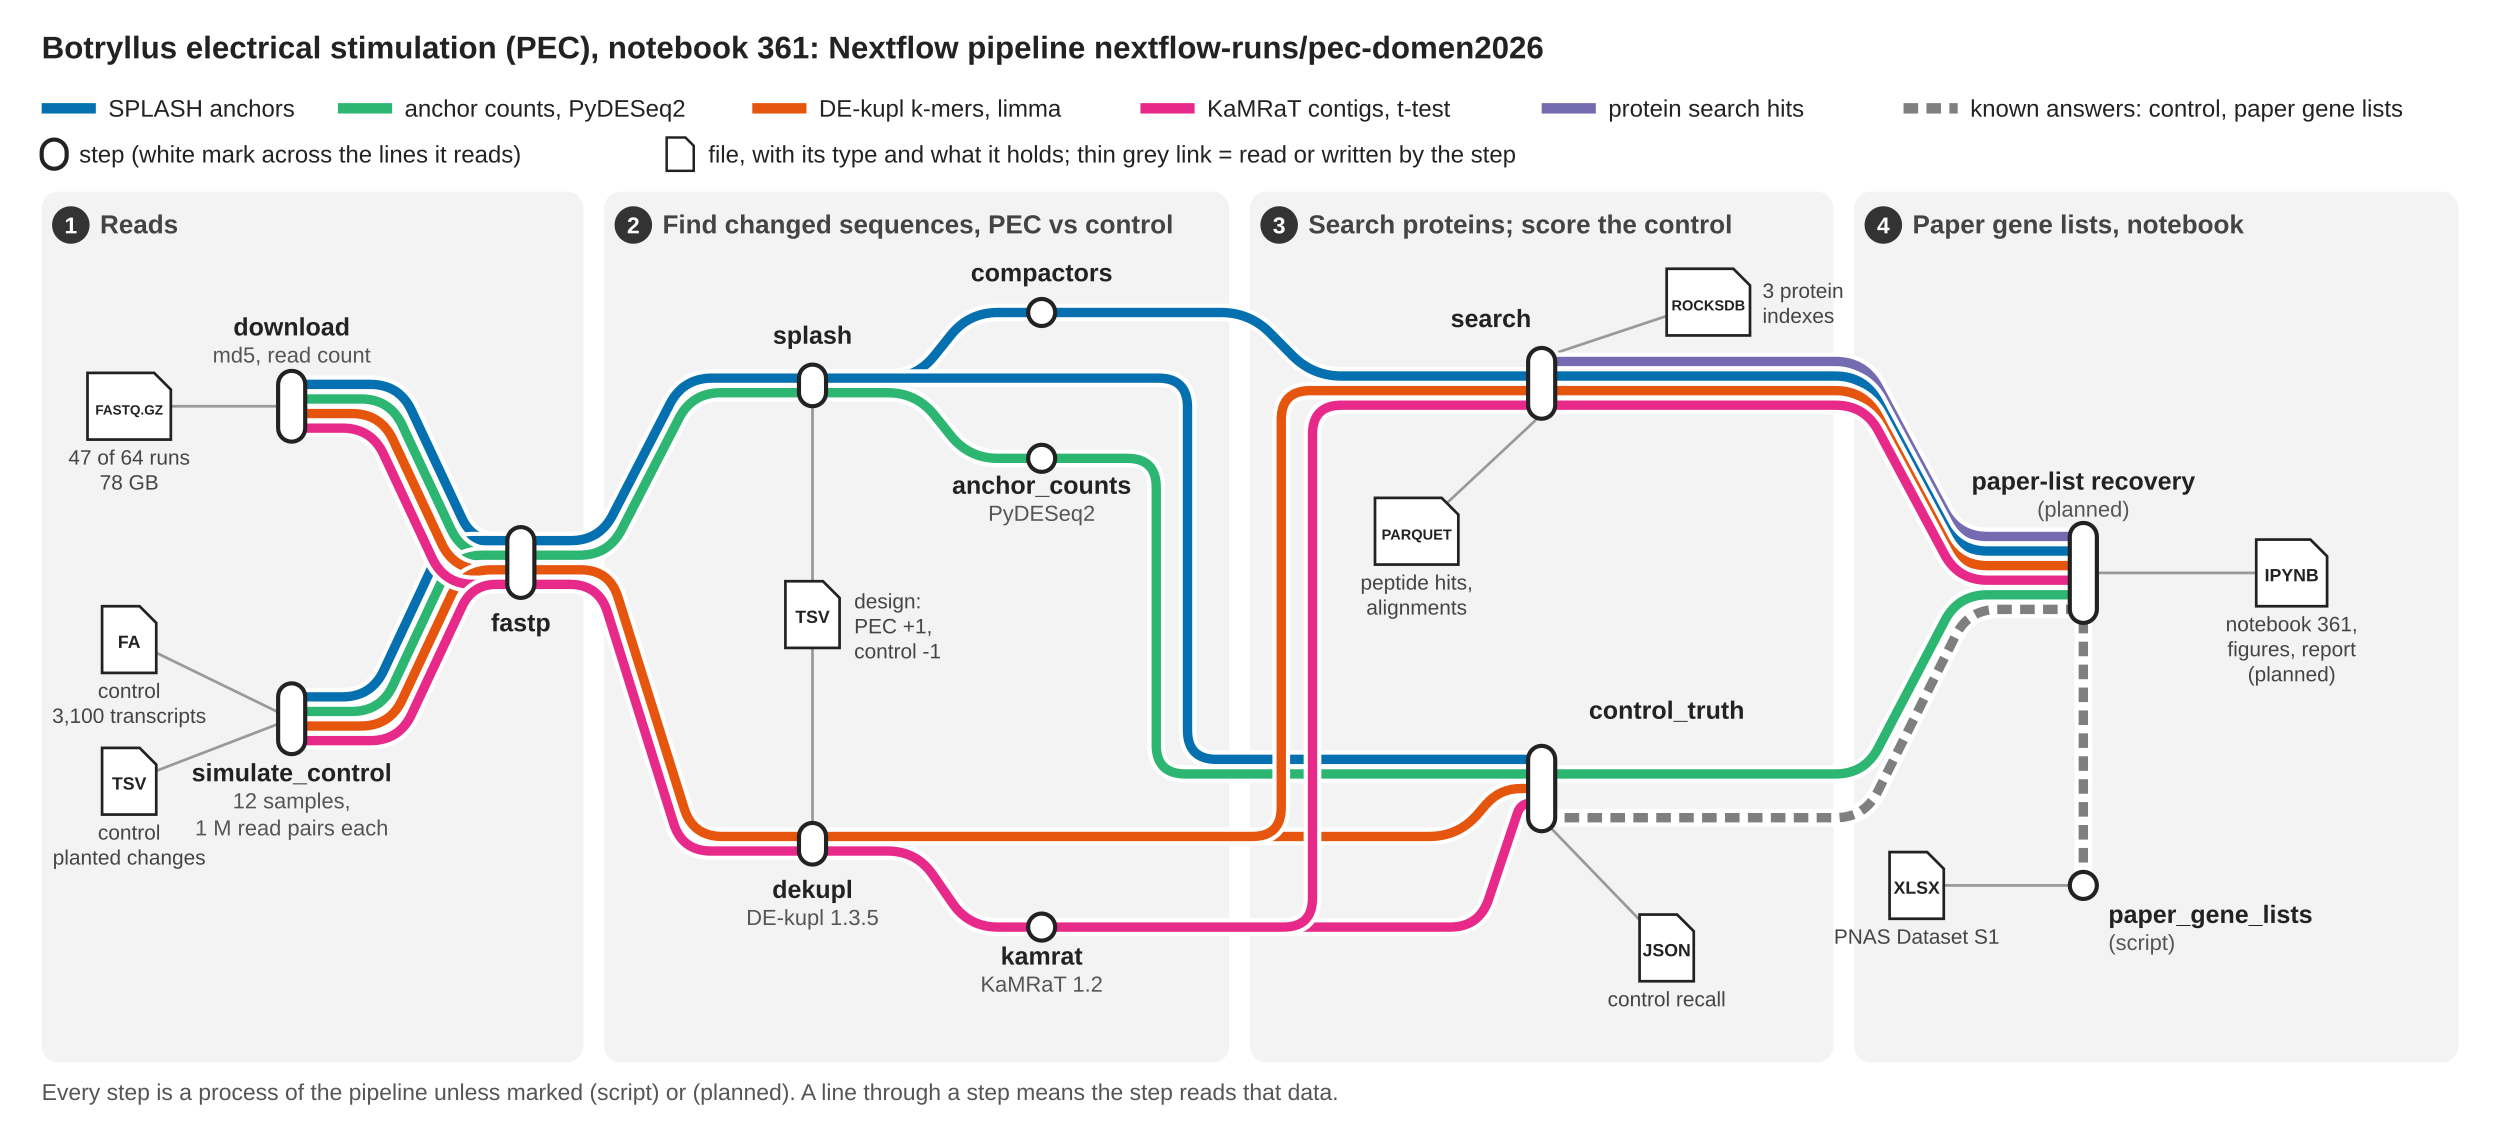
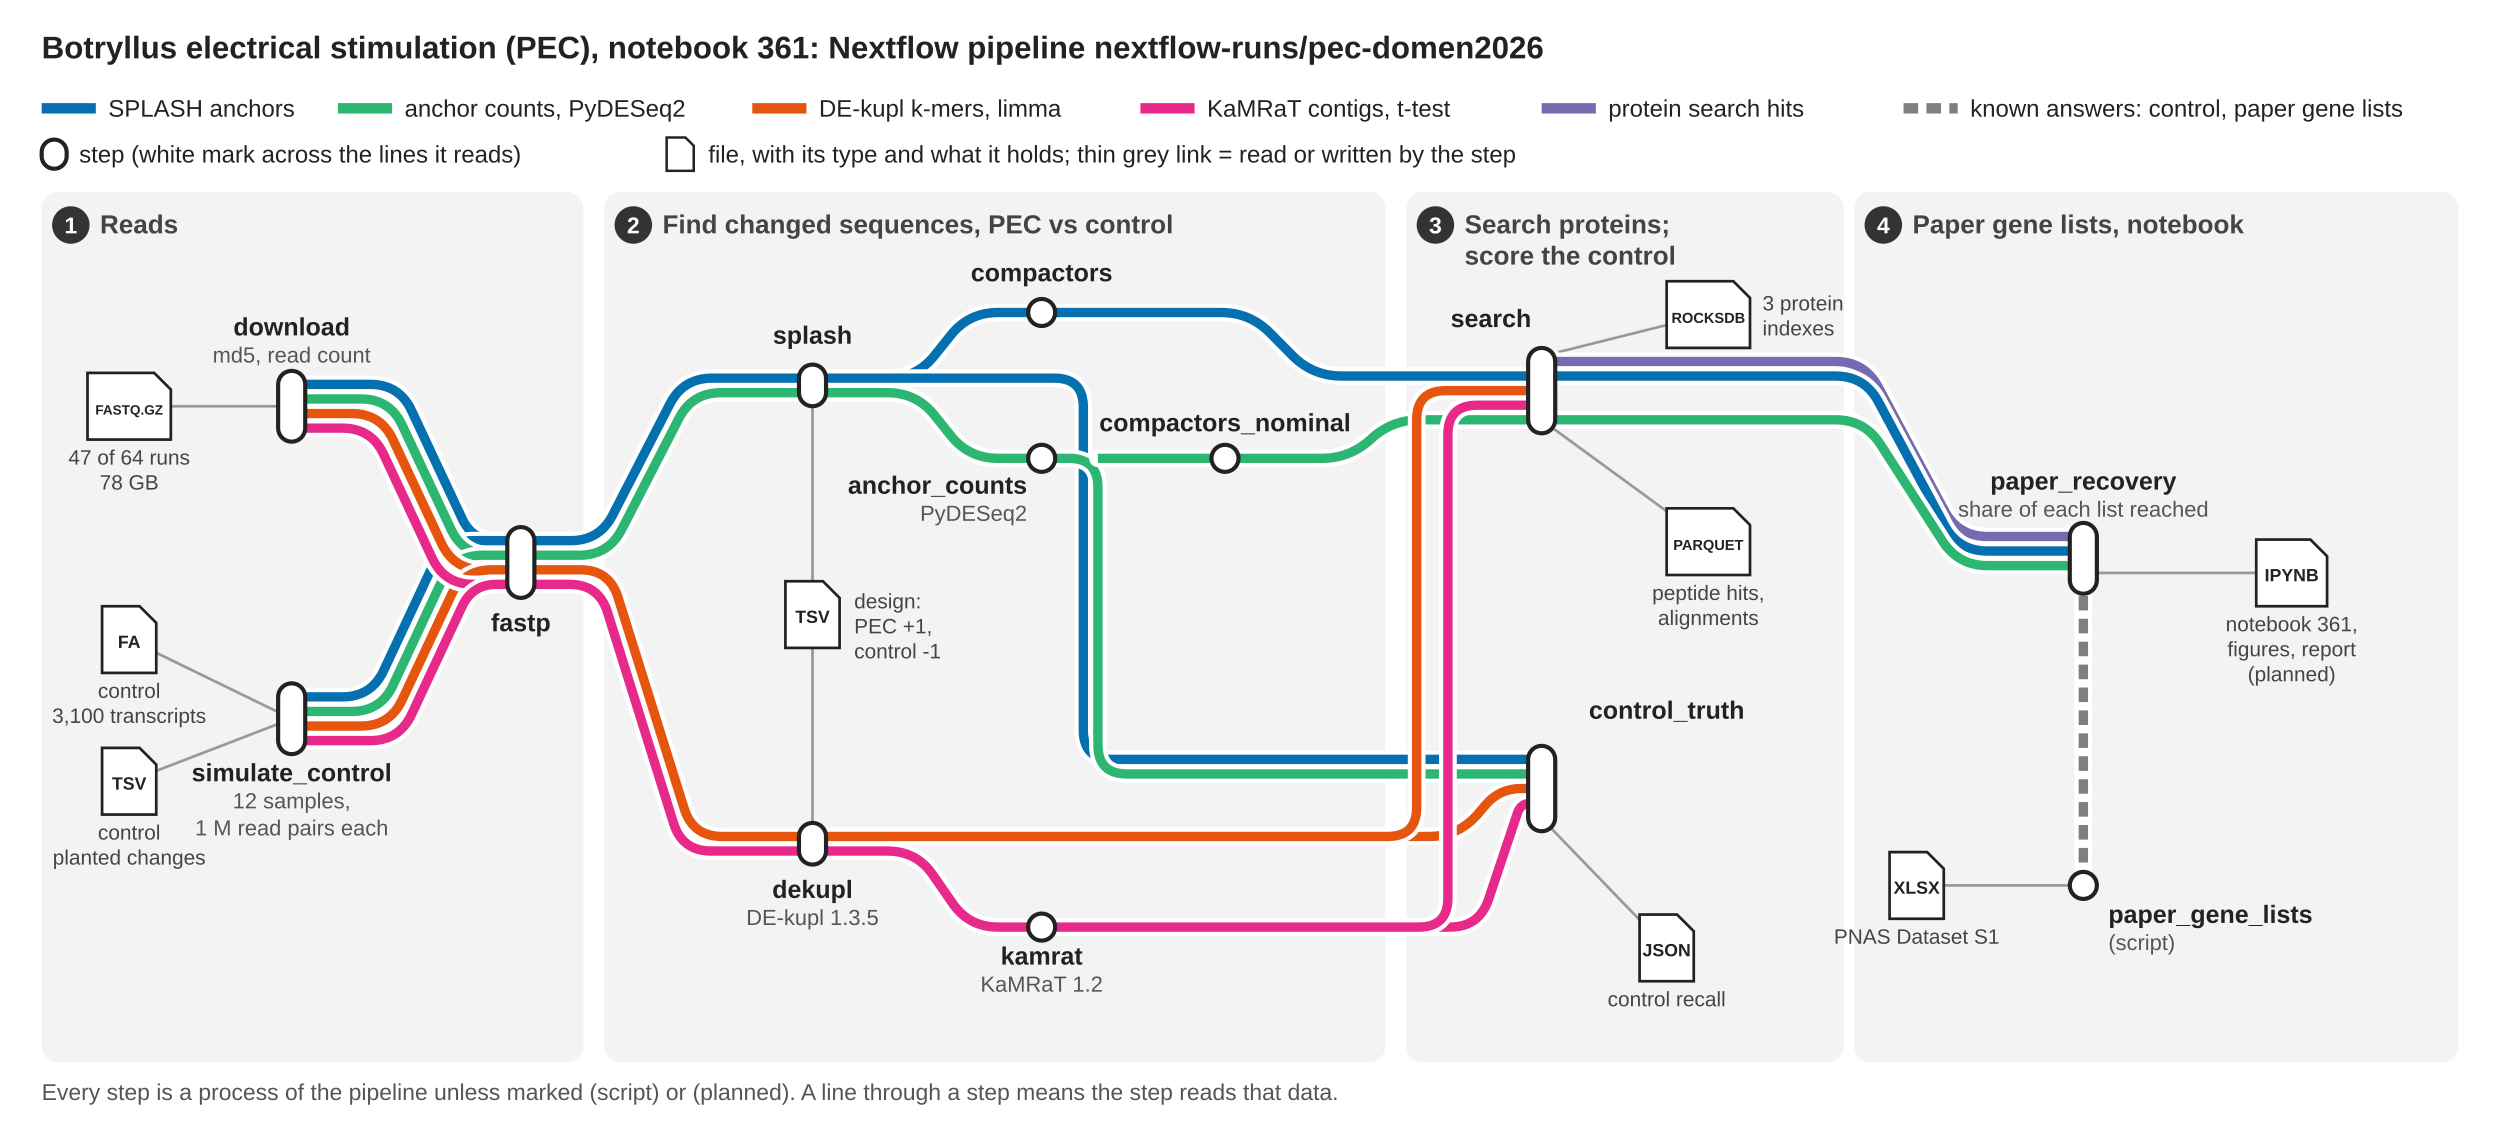
<svg xmlns="http://www.w3.org/2000/svg" viewBox="0 0 1200 540" width="1200" height="540" font-family="Arial, Helvetica, sans-serif">
  <rect width="1200" height="540" fill="#ffffff" />
  <text x="20" y="28" font-size="15" font-weight="bold" text-anchor="start" fill="#222">Botryllus electrical stimulation (PEC), notebook 361: Nextflow pipeline nextflow-runs/pec-domen2026</text>
  <line x1="20" y1="52" x2="46" y2="52" stroke="#0570b0" stroke-width="5" />
  <text x="52" y="56" font-size="11.5" font-weight="normal" text-anchor="start" fill="#222">SPLASH anchors</text>
  <line x1="162.2" y1="52" x2="188.2" y2="52" stroke="#2db572" stroke-width="5" />
  <text x="194.2" y="56" font-size="11.5" font-weight="normal" text-anchor="start" fill="#222">anchor counts, PyDESeq2</text>
  <line x1="361.1" y1="52" x2="387.1" y2="52" stroke="#e6550d" stroke-width="5" />
  <text x="393.1" y="56" font-size="11.5" font-weight="normal" text-anchor="start" fill="#222">DE-kupl k-mers, limma</text>
  <line x1="547.4" y1="52" x2="573.4" y2="52" stroke="#e7298a" stroke-width="5" />
  <text x="579.4" y="56" font-size="11.5" font-weight="normal" text-anchor="start" fill="#222">KaMRaT contigs, t-test</text>
  <line x1="740.0" y1="52" x2="766.0" y2="52" stroke="#756bb1" stroke-width="5" />
  <text x="772.0" y="56" font-size="11.5" font-weight="normal" text-anchor="start" fill="#222">protein search hits</text>
  <line x1="913.7" y1="52" x2="939.7" y2="52" stroke="#7f7f7f" stroke-width="5" stroke-dasharray="7 4" />
  <text x="945.7" y="56" font-size="11.5" font-weight="normal" text-anchor="start" fill="#222">known answers: control, paper gene lists</text>
  <rect x="20" y="67" width="12" height="14" rx="6" fill="#fff" stroke="#222" stroke-width="2" />
  <text x="38" y="78" font-size="11.5" font-weight="normal" text-anchor="start" fill="#222">step (white mark across the lines it reads)</text>
  <path d="M320,66 h9 l4,4 v12 h-13 z" fill="#fff" stroke="#222" stroke-width="1.2" />
  <text x="340" y="78" font-size="11.5" font-weight="normal" text-anchor="start" fill="#222">file, with its type and what it holds; thin grey link = read or written by the step</text>
  <rect x="20" y="92" width="260" height="418" rx="8" fill="#f3f3f3" />
  <circle cx="34" cy="108" r="9" fill="#333" />
  <text x="34" y="112" font-size="11" font-weight="bold" text-anchor="middle" fill="#fff">1</text>
  <text x="48" y="112" font-size="12.5" font-weight="bold" text-anchor="start" fill="#444">Reads</text>
-   <rect x="290" y="92" width="300" height="418" rx="8" fill="#f3f3f3" />
+   <rect x="290" y="92" width="375" height="418" rx="8" fill="#f3f3f3" />
  <circle cx="304" cy="108" r="9" fill="#333" />
  <text x="304" y="112" font-size="11" font-weight="bold" text-anchor="middle" fill="#fff">2</text>
  <text x="318" y="112" font-size="12.5" font-weight="bold" text-anchor="start" fill="#444">Find changed sequences, PEC vs control</text>
-   <rect x="600" y="92" width="280" height="418" rx="8" fill="#f3f3f3" />
-   <circle cx="614" cy="108" r="9" fill="#333" />
-   <text x="614" y="112" font-size="11" font-weight="bold" text-anchor="middle" fill="#fff">3</text>
-   <text x="628" y="112" font-size="12.5" font-weight="bold" text-anchor="start" fill="#444">Search proteins; score the control</text>
+   <rect x="675" y="92" width="210" height="418" rx="8" fill="#f3f3f3" />
+   <circle cx="689" cy="108" r="9" fill="#333" />
+   <text x="689" y="112" font-size="11" font-weight="bold" text-anchor="middle" fill="#fff">3</text>
+   <text x="703" y="112" font-size="12.5" font-weight="bold" text-anchor="start" fill="#444">Search proteins;</text>
+   <text x="703" y="127" font-size="12.5" font-weight="bold" text-anchor="start" fill="#444">score the control</text>
  <rect x="890" y="92" width="290" height="418" rx="8" fill="#f3f3f3" />
  <circle cx="904" cy="108" r="9" fill="#333" />
  <text x="904" y="112" font-size="11" font-weight="bold" text-anchor="middle" fill="#fff">4</text>
  <text x="918" y="112" font-size="12.5" font-weight="bold" text-anchor="start" fill="#444">Paper gene lists, notebook</text>
  <g transform="translate(0,45)">
    <line x1="62" y1="150" x2="140" y2="150" stroke="#999" stroke-width="1.3" />
    <line x1="62" y1="262" x2="140" y2="300" stroke="#999" stroke-width="1.3" />
    <line x1="62" y1="330" x2="140" y2="300" stroke="#999" stroke-width="1.3" />
    <line x1="390" y1="148" x2="390" y2="236" stroke="#999" stroke-width="1.3" />
    <line x1="390" y1="266" x2="390" y2="352" stroke="#999" stroke-width="1.3" />
-     <line x1="680" y1="210" x2="740" y2="154" stroke="#999" stroke-width="1.3" />
-     <line x1="820" y1="100" x2="748" y2="124" stroke="#999" stroke-width="1.3" />
-     <text x="846" y="98" font-size="10" font-weight="normal" text-anchor="start" fill="#444">3 protein</text>
-     <text x="846" y="110" font-size="10" font-weight="normal" text-anchor="start" fill="#444">indexes</text>
+     <line x1="820" y1="215" x2="746" y2="161" stroke="#999" stroke-width="1.3" />
+     <line x1="820" y1="106" x2="748" y2="124" stroke="#999" stroke-width="1.3" />
+     <text x="846" y="104" font-size="10" font-weight="normal" text-anchor="start" fill="#444">3 protein</text>
+     <text x="846" y="116" font-size="10" font-weight="normal" text-anchor="start" fill="#444">indexes</text>
    <line x1="800" y1="410" x2="744" y2="352" stroke="#999" stroke-width="1.3" />
    <line x1="920" y1="380" x2="1000" y2="380" stroke="#999" stroke-width="1.3" />
    <line x1="1100" y1="230" x2="1006" y2="230" stroke="#999" stroke-width="1.3" />
    <path d="M140.0,139.5 L177.7,139.5 Q191.7,139.5 197.6,152.2 L221.8,203.9 Q226.7,214.5 238.3,214.5 L250.0,214.5" fill="none" stroke="#fff" stroke-width="8.5" stroke-linecap="round" stroke-linejoin="round" />
    <path d="M140.0,139.5 L177.7,139.5 Q191.7,139.5 197.6,152.2 L221.8,203.9 Q226.7,214.5 238.3,214.5 L250.0,214.5" fill="none" stroke="#0570b0" stroke-width="4.5" stroke-linejoin="round" />
    <path d="M140.0,289.5 L164.3,289.5 Q178.3,289.5 184.2,276.8 L207.4,227.2 Q213.3,214.5 227.3,214.5 L250.0,214.5" fill="none" stroke="#fff" stroke-width="8.5" stroke-linecap="round" stroke-linejoin="round" />
    <path d="M140.0,289.5 L164.3,289.5 Q178.3,289.5 184.2,276.8 L207.4,227.2 Q213.3,214.5 227.3,214.5 L250.0,214.5" fill="none" stroke="#0570b0" stroke-width="4.5" stroke-linejoin="round" />
    <path d="M140.0,146.5 L173.2,146.5 Q187.2,146.5 193.1,159.2 L216.4,208.9 Q222.2,221.5 236.1,221.5 L250.0,221.5" fill="none" stroke="#fff" stroke-width="8.5" stroke-linecap="round" stroke-linejoin="round" />
    <path d="M140.0,146.5 L173.2,146.5 Q187.2,146.5 193.1,159.2 L216.4,208.9 Q222.2,221.5 236.1,221.5 L250.0,221.5" fill="none" stroke="#2db572" stroke-width="4.5" stroke-linejoin="round" />
    <path d="M140.0,296.5 L168.8,296.5 Q182.8,296.5 188.7,283.8 L211.9,234.2 Q217.8,221.5 231.8,221.5 L250.0,221.5" fill="none" stroke="#fff" stroke-width="8.5" stroke-linecap="round" stroke-linejoin="round" />
    <path d="M140.0,296.5 L168.8,296.5 Q182.8,296.5 188.7,283.8 L211.9,234.2 Q217.8,221.5 231.8,221.5 L250.0,221.5" fill="none" stroke="#2db572" stroke-width="4.5" stroke-linejoin="round" />
    <path d="M140.0,153.5 L168.8,153.5 Q182.8,153.5 188.7,166.2 L211.9,215.8 Q217.8,228.5 231.8,228.5 L250.0,228.5" fill="none" stroke="#fff" stroke-width="8.5" stroke-linecap="round" stroke-linejoin="round" />
    <path d="M140.0,153.5 L168.8,153.5 Q182.8,153.5 188.7,166.2 L211.9,215.8 Q217.8,228.5 231.8,228.5 L250.0,228.5" fill="none" stroke="#e6550d" stroke-width="4.5" stroke-linejoin="round" />
    <path d="M140.0,303.5 L173.2,303.5 Q187.2,303.5 193.1,290.8 L216.4,241.1 Q222.2,228.5 236.1,228.5 L250.0,228.5" fill="none" stroke="#fff" stroke-width="8.5" stroke-linecap="round" stroke-linejoin="round" />
    <path d="M140.0,303.5 L173.2,303.5 Q187.2,303.5 193.1,290.8 L216.4,241.1 Q222.2,228.5 236.1,228.5 L250.0,228.5" fill="none" stroke="#e6550d" stroke-width="4.5" stroke-linejoin="round" />
    <path d="M140.0,160.5 L164.3,160.5 Q178.3,160.5 184.2,173.2 L207.4,222.8 Q213.3,235.5 227.3,235.5 L250.0,235.5" fill="none" stroke="#fff" stroke-width="8.5" stroke-linecap="round" stroke-linejoin="round" />
    <path d="M140.0,160.5 L164.3,160.5 Q178.3,160.5 184.2,173.2 L207.4,222.8 Q213.3,235.5 227.3,235.5 L250.0,235.5" fill="none" stroke="#e7298a" stroke-width="4.5" stroke-linejoin="round" />
    <path d="M140.0,310.5 L177.7,310.5 Q191.7,310.5 197.6,297.8 L221.8,246.1 Q226.7,235.5 238.3,235.5 L250.0,235.5" fill="none" stroke="#fff" stroke-width="8.5" stroke-linecap="round" stroke-linejoin="round" />
    <path d="M140.0,310.5 L177.7,310.5 Q191.7,310.5 197.6,297.8 L221.8,246.1 Q226.7,235.5 238.3,235.5 L250.0,235.5" fill="none" stroke="#e7298a" stroke-width="4.5" stroke-linejoin="round" />
    <path d="M250.0,214.5 L273.9,214.5 Q287.9,214.5 294.2,202.0 L321.5,149.0 Q327.9,136.5 341.9,136.5 L390.0,136.5" fill="none" stroke="#fff" stroke-width="8.5" stroke-linecap="round" stroke-linejoin="round" />
    <path d="M250.0,214.5 L273.9,214.5 Q287.9,214.5 294.2,202.0 L321.5,149.0 Q327.9,136.5 341.9,136.5 L390.0,136.5" fill="none" stroke="#0570b0" stroke-width="4.5" stroke-linejoin="round" />
    <path d="M250.0,221.5 L278.1,221.5 Q292.1,221.5 298.5,209.0 L325.8,156.0 Q332.1,143.5 346.1,143.5 L390.0,143.5" fill="none" stroke="#fff" stroke-width="8.5" stroke-linecap="round" stroke-linejoin="round" />
    <path d="M250.0,221.5 L278.1,221.5 Q292.1,221.5 298.5,209.0 L325.8,156.0 Q332.1,143.5 346.1,143.5 L390.0,143.5" fill="none" stroke="#2db572" stroke-width="4.5" stroke-linejoin="round" />
    <path d="M250.0,228.5 L278.6,228.5 Q292.6,228.5 296.7,241.9 L328.4,343.1 Q332.6,356.5 346.6,356.5 L390.0,356.5" fill="none" stroke="#fff" stroke-width="8.5" stroke-linecap="round" stroke-linejoin="round" />
    <path d="M250.0,228.5 L278.6,228.5 Q292.6,228.5 296.7,241.9 L328.4,343.1 Q332.6,356.5 346.6,356.5 L390.0,356.5" fill="none" stroke="#e6550d" stroke-width="4.5" stroke-linejoin="round" />
    <path d="M250.0,235.5 L273.4,235.5 Q287.4,235.5 291.6,248.9 L323.3,350.1 Q327.4,363.5 341.4,363.5 L390.0,363.5" fill="none" stroke="#fff" stroke-width="8.5" stroke-linecap="round" stroke-linejoin="round" />
    <path d="M250.0,235.5 L273.4,235.5 Q287.4,235.5 291.6,248.9 L323.3,350.1 Q327.4,363.5 341.4,363.5 L390.0,363.5" fill="none" stroke="#e7298a" stroke-width="4.5" stroke-linejoin="round" />
    <path d="M390.0,136.5 L426.0,136.5 Q440.0,136.5 448.7,125.5 L456.3,116.0 Q465.0,105.0 479.0,105.0 L586.0,105.0 Q600.0,105.0 609.8,115.0 L620.2,125.5 Q630.0,135.5 644.0,135.5 L740.0,135.5" fill="none" stroke="#fff" stroke-width="8.5" stroke-linecap="round" stroke-linejoin="round" />
    <path d="M390.0,136.5 L426.0,136.5 Q440.0,136.5 448.7,125.5 L456.3,116.0 Q465.0,105.0 479.0,105.0 L586.0,105.0 Q600.0,105.0 609.8,115.0 L620.2,125.5 Q630.0,135.5 644.0,135.5 L740.0,135.5" fill="none" stroke="#0570b0" stroke-width="4.5" stroke-linejoin="round" />
-     <path d="M390.0,136.5 L556.0,136.5 Q570.0,136.5 570.0,150.5 L570.0,305.5 Q570.0,319.5 584.0,319.5 L740.0,319.5" fill="none" stroke="#fff" stroke-width="8.5" stroke-linecap="round" stroke-linejoin="round" />
-     <path d="M390.0,136.5 L556.0,136.5 Q570.0,136.5 570.0,150.5 L570.0,305.5 Q570.0,319.5 584.0,319.5 L740.0,319.5" fill="none" stroke="#0570b0" stroke-width="4.5" stroke-linejoin="round" />
-     <path d="M390.0,143.5 L426.0,143.5 Q440.0,143.5 448.7,154.5 L456.3,164.0 Q465.0,175.0 479.0,175.0 L541.0,175.0 Q555.0,175.0 555.0,189.0 L555.0,312.5 Q555.0,326.5 569.0,326.5 L740.0,326.5" fill="none" stroke="#fff" stroke-width="8.5" stroke-linecap="round" stroke-linejoin="round" />
-     <path d="M390.0,143.5 L426.0,143.5 Q440.0,143.5 448.7,154.5 L456.3,164.0 Q465.0,175.0 479.0,175.0 L541.0,175.0 Q555.0,175.0 555.0,189.0 L555.0,312.5 Q555.0,326.5 569.0,326.5 L740.0,326.5" fill="none" stroke="#2db572" stroke-width="4.5" stroke-linejoin="round" />
+     <path d="M390.0,136.5 L506.0,136.5 Q520.0,136.5 520.0,150.5 L520.0,305.5 Q520.0,319.5 534.0,319.5 L740.0,319.5" fill="none" stroke="#fff" stroke-width="8.5" stroke-linecap="round" stroke-linejoin="round" />
+     <path d="M390.0,136.5 L506.0,136.5 Q520.0,136.5 520.0,150.5 L520.0,305.5 Q520.0,319.5 534.0,319.5 L740.0,319.5" fill="none" stroke="#0570b0" stroke-width="4.5" stroke-linejoin="round" />
+     <path d="M390.0,143.5 L426.0,143.5 Q440.0,143.5 448.7,154.5 L456.3,164.0 Q465.0,175.0 479.0,175.0 L513.0,175.0 Q527.0,175.0 527.0,189.0 L527.0,312.5 Q527.0,326.5 541.0,326.5 L740.0,326.5" fill="none" stroke="#fff" stroke-width="8.5" stroke-linecap="round" stroke-linejoin="round" />
+     <path d="M390.0,143.5 L426.0,143.5 Q440.0,143.5 448.7,154.5 L456.3,164.0 Q465.0,175.0 479.0,175.0 L513.0,175.0 Q527.0,175.0 527.0,189.0 L527.0,312.5 Q527.0,326.5 541.0,326.5 L740.0,326.5" fill="none" stroke="#2db572" stroke-width="4.5" stroke-linejoin="round" />
+     <path d="M527.0,175.0 L634.4,175.0 Q648.0,175.0 658.0,165.8 L658.0,165.8 Q668.0,156.5 681.6,156.5 L740.0,156.5" fill="none" stroke="#fff" stroke-width="8.5" stroke-linecap="round" stroke-linejoin="round" />
+     <path d="M527.0,175.0 L634.4,175.0 Q648.0,175.0 658.0,165.8 L658.0,165.8 Q668.0,156.5 681.6,156.5 L740.0,156.5" fill="none" stroke="#2db572" stroke-width="4.5" stroke-linejoin="round" />
    <path d="M390.0,356.5 L686.0,356.5 Q700.0,356.5 709.2,345.9 L713.4,341.0 Q720.0,333.5 730.0,333.5 L740.0,333.5" fill="none" stroke="#fff" stroke-width="8.5" stroke-linecap="round" stroke-linejoin="round" />
    <path d="M390.0,356.5 L686.0,356.5 Q700.0,356.5 709.2,345.9 L713.4,341.0 Q720.0,333.5 730.0,333.5 L740.0,333.5" fill="none" stroke="#e6550d" stroke-width="4.5" stroke-linejoin="round" />
-     <path d="M390.0,356.5 L601.0,356.5 Q615.0,356.5 615.0,342.5 L615.0,156.5 Q615.0,142.5 629.0,142.5 L740.0,142.5" fill="none" stroke="#fff" stroke-width="8.5" stroke-linecap="round" stroke-linejoin="round" />
-     <path d="M390.0,356.5 L601.0,356.5 Q615.0,356.5 615.0,342.5 L615.0,156.5 Q615.0,142.5 629.0,142.5 L740.0,142.5" fill="none" stroke="#e6550d" stroke-width="4.5" stroke-linejoin="round" />
+     <path d="M390.0,356.5 L666.0,356.5 Q680.0,356.5 680.0,342.5 L680.0,156.5 Q680.0,142.5 694.0,142.5 L740.0,142.5" fill="none" stroke="#fff" stroke-width="8.5" stroke-linecap="round" stroke-linejoin="round" />
+     <path d="M390.0,356.5 L666.0,356.5 Q680.0,356.5 680.0,342.5 L680.0,156.5 Q680.0,142.5 694.0,142.5 L740.0,142.5" fill="none" stroke="#e6550d" stroke-width="4.5" stroke-linejoin="round" />
    <path d="M390.0,363.5 L426.0,363.5 Q440.0,363.5 447.9,375.1 L457.1,388.4 Q465.0,400.0 479.0,400.0 L696.0,400.0 Q710.0,400.0 714.5,386.7 L728.4,345.2 Q730.0,340.5 735.0,340.5 L740.0,340.5" fill="none" stroke="#fff" stroke-width="8.5" stroke-linecap="round" stroke-linejoin="round" />
    <path d="M390.0,363.5 L426.0,363.5 Q440.0,363.5 447.9,375.1 L457.1,388.4 Q465.0,400.0 479.0,400.0 L696.0,400.0 Q710.0,400.0 714.5,386.7 L728.4,345.2 Q730.0,340.5 735.0,340.5 L740.0,340.5" fill="none" stroke="#e7298a" stroke-width="4.5" stroke-linejoin="round" />
-     <path d="M390.0,363.5 L426.0,363.5 Q440.0,363.5 447.9,375.1 L457.1,388.4 Q465.0,400.0 479.0,400.0 L616.0,400.0 Q630.0,400.0 630.0,386.0 L630.0,163.5 Q630.0,149.5 644.0,149.5 L740.0,149.5" fill="none" stroke="#fff" stroke-width="8.5" stroke-linecap="round" stroke-linejoin="round" />
-     <path d="M390.0,363.5 L426.0,363.5 Q440.0,363.5 447.9,375.1 L457.1,388.4 Q465.0,400.0 479.0,400.0 L616.0,400.0 Q630.0,400.0 630.0,386.0 L630.0,163.5 Q630.0,149.5 644.0,149.5 L740.0,149.5" fill="none" stroke="#e7298a" stroke-width="4.5" stroke-linejoin="round" />
+     <path d="M390.0,363.5 L426.0,363.5 Q440.0,363.5 447.9,375.1 L457.1,388.4 Q465.0,400.0 479.0,400.0 L681.0,400.0 Q695.0,400.0 695.0,386.0 L695.0,163.5 Q695.0,149.5 709.0,149.5 L740.0,149.5" fill="none" stroke="#fff" stroke-width="8.5" stroke-linecap="round" stroke-linejoin="round" />
+     <path d="M390.0,363.5 L426.0,363.5 Q440.0,363.5 447.9,375.1 L457.1,388.4 Q465.0,400.0 479.0,400.0 L681.0,400.0 Q695.0,400.0 695.0,386.0 L695.0,163.5 Q695.0,149.5 709.0,149.5 L740.0,149.5" fill="none" stroke="#e7298a" stroke-width="4.5" stroke-linejoin="round" />
    <path d="M740.0,128.5 L881.0,128.5 Q895.0,128.5 901.6,140.8 L933.4,200.2 Q940.0,212.5 954.0,212.5 L1000.0,212.5" fill="none" stroke="#fff" stroke-width="8.5" stroke-linecap="round" stroke-linejoin="round" />
    <path d="M740.0,128.5 L881.0,128.5 Q895.0,128.5 901.6,140.8 L933.4,200.2 Q940.0,212.5 954.0,212.5 L1000.0,212.5" fill="none" stroke="#756bb1" stroke-width="4.5" stroke-linejoin="round" />
    <path d="M740.0,135.5 L881.0,135.5 Q895.0,135.5 901.6,147.8 L933.4,207.2 Q940.0,219.5 954.0,219.5 L1000.0,219.5" fill="none" stroke="#fff" stroke-width="8.5" stroke-linecap="round" stroke-linejoin="round" />
    <path d="M740.0,135.5 L881.0,135.5 Q895.0,135.5 901.6,147.8 L933.4,207.2 Q940.0,219.5 954.0,219.5 L1000.0,219.5" fill="none" stroke="#0570b0" stroke-width="4.5" stroke-linejoin="round" />
-     <path d="M740.0,142.5 L881.0,142.5 Q895.0,142.5 901.6,154.8 L933.4,214.2 Q940.0,226.5 954.0,226.5 L1000.0,226.5" fill="none" stroke="#fff" stroke-width="8.5" stroke-linecap="round" stroke-linejoin="round" />
-     <path d="M740.0,142.5 L881.0,142.5 Q895.0,142.5 901.6,154.8 L933.4,214.2 Q940.0,226.5 954.0,226.5 L1000.0,226.5" fill="none" stroke="#e6550d" stroke-width="4.5" stroke-linejoin="round" />
-     <path d="M740.0,149.5 L881.0,149.5 Q895.0,149.5 901.6,161.8 L933.4,221.2 Q940.0,233.5 954.0,233.5 L1000.0,233.5" fill="none" stroke="#fff" stroke-width="8.5" stroke-linecap="round" stroke-linejoin="round" />
-     <path d="M740.0,149.5 L881.0,149.5 Q895.0,149.5 901.6,161.8 L933.4,221.2 Q940.0,233.5 954.0,233.5 L1000.0,233.5" fill="none" stroke="#e7298a" stroke-width="4.5" stroke-linejoin="round" />
-     <path d="M740.0,326.5 L881.0,326.5 Q895.0,326.5 901.5,314.1 L933.5,252.9 Q940.0,240.5 954.0,240.5 L1000.0,240.5" fill="none" stroke="#fff" stroke-width="8.5" stroke-linecap="round" stroke-linejoin="round" />
-     <path d="M740.0,326.5 L881.0,326.5 Q895.0,326.5 901.5,314.1 L933.5,252.9 Q940.0,240.5 954.0,240.5 L1000.0,240.5" fill="none" stroke="#2db572" stroke-width="4.5" stroke-linejoin="round" />
-     <path d="M740.0,347.5 L881.0,347.5 Q895.0,347.5 901.3,335.0 L938.7,260.0 Q945.0,247.5 959.0,247.5 L1000.0,247.5" fill="none" stroke="#fff" stroke-width="8.5" stroke-linecap="round" stroke-linejoin="round" />
-     <path d="M740.0,347.5 L881.0,347.5 Q895.0,347.5 901.3,335.0 L938.7,260.0 Q945.0,247.5 959.0,247.5 L1000.0,247.5" fill="none" stroke="#7f7f7f" stroke-width="4.5" stroke-linejoin="round" stroke-dasharray="7 4" />
-     <path d="M1000.0,380.0 L1000.0,250.0" fill="none" stroke="#fff" stroke-width="8.5" stroke-linecap="round" stroke-linejoin="round" />
-     <path d="M1000.0,380.0 L1000.0,250.0" fill="none" stroke="#7f7f7f" stroke-width="4.5" stroke-linejoin="round" stroke-dasharray="7 4" />
+     <path d="M740.0,156.5 L881.0,156.5 Q895.0,156.5 902.6,168.3 L932.4,214.7 Q940.0,226.5 954.0,226.5 L1000.0,226.5" fill="none" stroke="#fff" stroke-width="8.5" stroke-linecap="round" stroke-linejoin="round" />
+     <path d="M740.0,156.5 L881.0,156.5 Q895.0,156.5 902.6,168.3 L932.4,214.7 Q940.0,226.5 954.0,226.5 L1000.0,226.5" fill="none" stroke="#2db572" stroke-width="4.5" stroke-linejoin="round" />
+     <path d="M1000.0,380.0 L1000.0,233.5" fill="none" stroke="#fff" stroke-width="8.5" stroke-linecap="round" stroke-linejoin="round" />
+     <path d="M1000.0,380.0 L1000.0,233.5" fill="none" stroke="#7f7f7f" stroke-width="4.5" stroke-linejoin="round" stroke-dasharray="7 4" />
    <rect x="133.5" y="133.0" width="13" height="34.0" rx="6.5" fill="#fff" stroke="#222" stroke-width="2" />
    <rect x="133.5" y="283.0" width="13" height="34.0" rx="6.5" fill="#fff" stroke="#222" stroke-width="2" />
    <rect x="243.5" y="208.0" width="13" height="34.0" rx="6.5" fill="#fff" stroke="#222" stroke-width="2" />
    <rect x="383.5" y="130.0" width="13" height="20.0" rx="6.5" fill="#fff" stroke="#222" stroke-width="2" />
    <rect x="383.5" y="350.0" width="13" height="20.0" rx="6.5" fill="#fff" stroke="#222" stroke-width="2" />
    <rect x="493.5" y="98.5" width="13" height="13" rx="6.5" fill="#fff" stroke="#222" stroke-width="2" />
    <rect x="493.5" y="168.5" width="13" height="13" rx="6.5" fill="#fff" stroke="#222" stroke-width="2" />
    <rect x="493.5" y="393.5" width="13" height="13" rx="6.5" fill="#fff" stroke="#222" stroke-width="2" />
-     <rect x="733.5" y="122.0" width="13" height="34.0" rx="6.5" fill="#fff" stroke="#222" stroke-width="2" />
+     <rect x="581.5" y="168.5" width="13" height="13" rx="6.5" fill="#fff" stroke="#222" stroke-width="2" />
+     <rect x="733.5" y="122.0" width="13" height="41.0" rx="6.5" fill="#fff" stroke="#222" stroke-width="2" />
    <rect x="733.5" y="313.0" width="13" height="41.0" rx="6.5" fill="#fff" stroke="#222" stroke-width="2" />
-     <rect x="993.5" y="206.0" width="13" height="48.0" rx="6.5" fill="#fff" stroke="#222" stroke-width="2" />
+     <rect x="993.5" y="206.0" width="13" height="34.0" rx="6.5" fill="#fff" stroke="#222" stroke-width="2" />
    <rect x="993.5" y="373.5" width="13" height="13" rx="6.5" fill="#fff" stroke="#222" stroke-width="2" />
    <path d="M42.0,134.0 h32 l8,8 v24 h-40 z" fill="#fff" stroke="#222" stroke-width="1.3" />
    <text x="62" y="154" font-size="6.5" font-weight="bold" text-anchor="middle" fill="#222">FASTQ.GZ</text>
    <text x="62" y="178.0" font-size="10" font-weight="normal" text-anchor="middle" fill="#444">47 of 64 runs</text>
    <text x="62" y="190.0" font-size="10" font-weight="normal" text-anchor="middle" fill="#444">78 GB</text>
    <path d="M49.0,246.0 h18 l8,8 v24 h-26 z" fill="#fff" stroke="#222" stroke-width="1.3" />
    <text x="62" y="266" font-size="8.5" font-weight="bold" text-anchor="middle" fill="#222">FA</text>
    <text x="62" y="290.0" font-size="10" font-weight="normal" text-anchor="middle" fill="#444">control</text>
    <text x="62" y="302.0" font-size="10" font-weight="normal" text-anchor="middle" fill="#444">3,100 transcripts</text>
    <path d="M49.0,314.0 h18 l8,8 v24 h-26 z" fill="#fff" stroke="#222" stroke-width="1.3" />
    <text x="62" y="334" font-size="8.5" font-weight="bold" text-anchor="middle" fill="#222">TSV</text>
    <text x="62" y="358.0" font-size="10" font-weight="normal" text-anchor="middle" fill="#444">control</text>
    <text x="62" y="370.0" font-size="10" font-weight="normal" text-anchor="middle" fill="#444">planted changes</text>
    <path d="M377.0,234.0 h18 l8,8 v24 h-26 z" fill="#fff" stroke="#222" stroke-width="1.3" />
    <text x="390" y="254" font-size="8.5" font-weight="bold" text-anchor="middle" fill="#222">TSV</text>
-     <path d="M660.0,194.0 h32 l8,8 v24 h-40 z" fill="#fff" stroke="#222" stroke-width="1.3" />
-     <text x="680" y="214" font-size="7" font-weight="bold" text-anchor="middle" fill="#222">PARQUET</text>
-     <text x="680" y="238.0" font-size="10" font-weight="normal" text-anchor="middle" fill="#444">peptide hits,</text>
-     <text x="680" y="250.0" font-size="10" font-weight="normal" text-anchor="middle" fill="#444">alignments</text>
-     <path d="M800.0,84.0 h32 l8,8 v24 h-40 z" fill="#fff" stroke="#222" stroke-width="1.3" />
-     <text x="820" y="104" font-size="7" font-weight="bold" text-anchor="middle" fill="#222">ROCKSDB</text>
+     <path d="M800.0,199.0 h32 l8,8 v24 h-40 z" fill="#fff" stroke="#222" stroke-width="1.3" />
+     <text x="820" y="219" font-size="7" font-weight="bold" text-anchor="middle" fill="#222">PARQUET</text>
+     <text x="820" y="243.0" font-size="10" font-weight="normal" text-anchor="middle" fill="#444">peptide hits,</text>
+     <text x="820" y="255.0" font-size="10" font-weight="normal" text-anchor="middle" fill="#444">alignments</text>
+     <path d="M800.0,90.0 h32 l8,8 v24 h-40 z" fill="#fff" stroke="#222" stroke-width="1.3" />
+     <text x="820" y="110" font-size="7" font-weight="bold" text-anchor="middle" fill="#222">ROCKSDB</text>
    <path d="M787.0,394.0 h18 l8,8 v24 h-26 z" fill="#fff" stroke="#222" stroke-width="1.3" />
    <text x="800" y="414" font-size="8.5" font-weight="bold" text-anchor="middle" fill="#222">JSON</text>
    <text x="800" y="438.0" font-size="10" font-weight="normal" text-anchor="middle" fill="#444">control recall</text>
    <path d="M907.0,364.0 h18 l8,8 v24 h-26 z" fill="#fff" stroke="#222" stroke-width="1.3" />
    <text x="920" y="384" font-size="8.5" font-weight="bold" text-anchor="middle" fill="#222">XLSX</text>
    <text x="920" y="408.0" font-size="10" font-weight="normal" text-anchor="middle" fill="#444">PNAS Dataset S1</text>
    <path d="M1083.0,214.0 h26 l8,8 v24 h-34 z" fill="#fff" stroke="#222" stroke-width="1.3" />
    <text x="1100" y="234" font-size="8.5" font-weight="bold" text-anchor="middle" fill="#222">IPYNB</text>
    <text x="1100" y="258.0" font-size="10" font-weight="normal" text-anchor="middle" fill="#444">notebook 361,</text>
    <text x="1100" y="270.0" font-size="10" font-weight="normal" text-anchor="middle" fill="#444">figures, report</text>
    <text x="1100" y="282.0" font-size="10" font-weight="normal" text-anchor="middle" fill="#444">(planned)</text>
    <text x="410" y="247" font-size="10" font-weight="normal" text-anchor="start" fill="#444">design:</text>
    <text x="410" y="259" font-size="10" font-weight="normal" text-anchor="start" fill="#444">PEC +1,</text>
    <text x="410" y="271" font-size="10" font-weight="normal" text-anchor="start" fill="#444">control -1</text>
    <text x="140" y="116" font-size="12" font-weight="bold" text-anchor="middle" fill="#222">download</text>
    <text x="140" y="129" font-size="10.5" font-weight="normal" text-anchor="middle" fill="#555">md5, read count</text>
    <text x="140" y="330" font-size="12" font-weight="bold" text-anchor="middle" fill="#222">simulate_control</text>
    <text x="140" y="343" font-size="10.5" font-weight="normal" text-anchor="middle" fill="#555">12 samples,</text>
    <text x="140" y="356" font-size="10.5" font-weight="normal" text-anchor="middle" fill="#555">1 M read pairs each</text>
    <text x="250" y="258" font-size="12" font-weight="bold" text-anchor="middle" fill="#222">fastp</text>
    <text x="390" y="120" font-size="12" font-weight="bold" text-anchor="middle" fill="#222">splash</text>
    <text x="500" y="90" font-size="12" font-weight="bold" text-anchor="middle" fill="#222">compactors</text>
-     <text x="500" y="192" font-size="12" font-weight="bold" text-anchor="middle" fill="#222">anchor_counts</text>
-     <text x="500" y="205" font-size="10.5" font-weight="normal" text-anchor="middle" fill="#555">PyDESeq2</text>
+     <text x="493" y="192" font-size="12" font-weight="bold" text-anchor="end" fill="#222">anchor_counts</text>
+     <text x="493" y="205" font-size="10.5" font-weight="normal" text-anchor="end" fill="#555">PyDESeq2</text>
    <text x="390" y="386" font-size="12" font-weight="bold" text-anchor="middle" fill="#222">dekupl</text>
    <text x="390" y="399" font-size="10.5" font-weight="normal" text-anchor="middle" fill="#555">DE-kupl 1.3.5</text>
    <text x="500" y="418" font-size="12" font-weight="bold" text-anchor="middle" fill="#222">kamrat</text>
    <text x="500" y="431" font-size="10.5" font-weight="normal" text-anchor="middle" fill="#555">KaMRaT 1.2</text>
+     <text x="588" y="162" font-size="12" font-weight="bold" text-anchor="middle" fill="#222">compactors_nominal</text>
    <text x="735" y="112" font-size="12" font-weight="bold" text-anchor="end" fill="#222">search</text>
    <text x="800" y="300" font-size="12" font-weight="bold" text-anchor="middle" fill="#222">control_truth</text>
-     <text x="1000" y="190" font-size="12" font-weight="bold" text-anchor="middle" fill="#222">paper-list recovery</text>
-     <text x="1000" y="203" font-size="10.5" font-weight="normal" text-anchor="middle" fill="#555">(planned)</text>
+     <text x="1000" y="190" font-size="12" font-weight="bold" text-anchor="middle" fill="#222">paper_recovery</text>
+     <text x="1000" y="203" font-size="10.5" font-weight="normal" text-anchor="middle" fill="#555">share of each list reached</text>
    <text x="1012" y="398" font-size="12" font-weight="bold" text-anchor="start" fill="#222">paper_gene_lists</text>
    <text x="1012" y="411" font-size="10.5" font-weight="normal" text-anchor="start" fill="#555">(script)</text>
  </g>
  <text x="20" y="528" font-size="11" font-weight="normal" text-anchor="start" fill="#555">Every step is a process of the pipeline unless marked (script) or (planned). A line through a step means the step reads that data.</text>
</svg>
